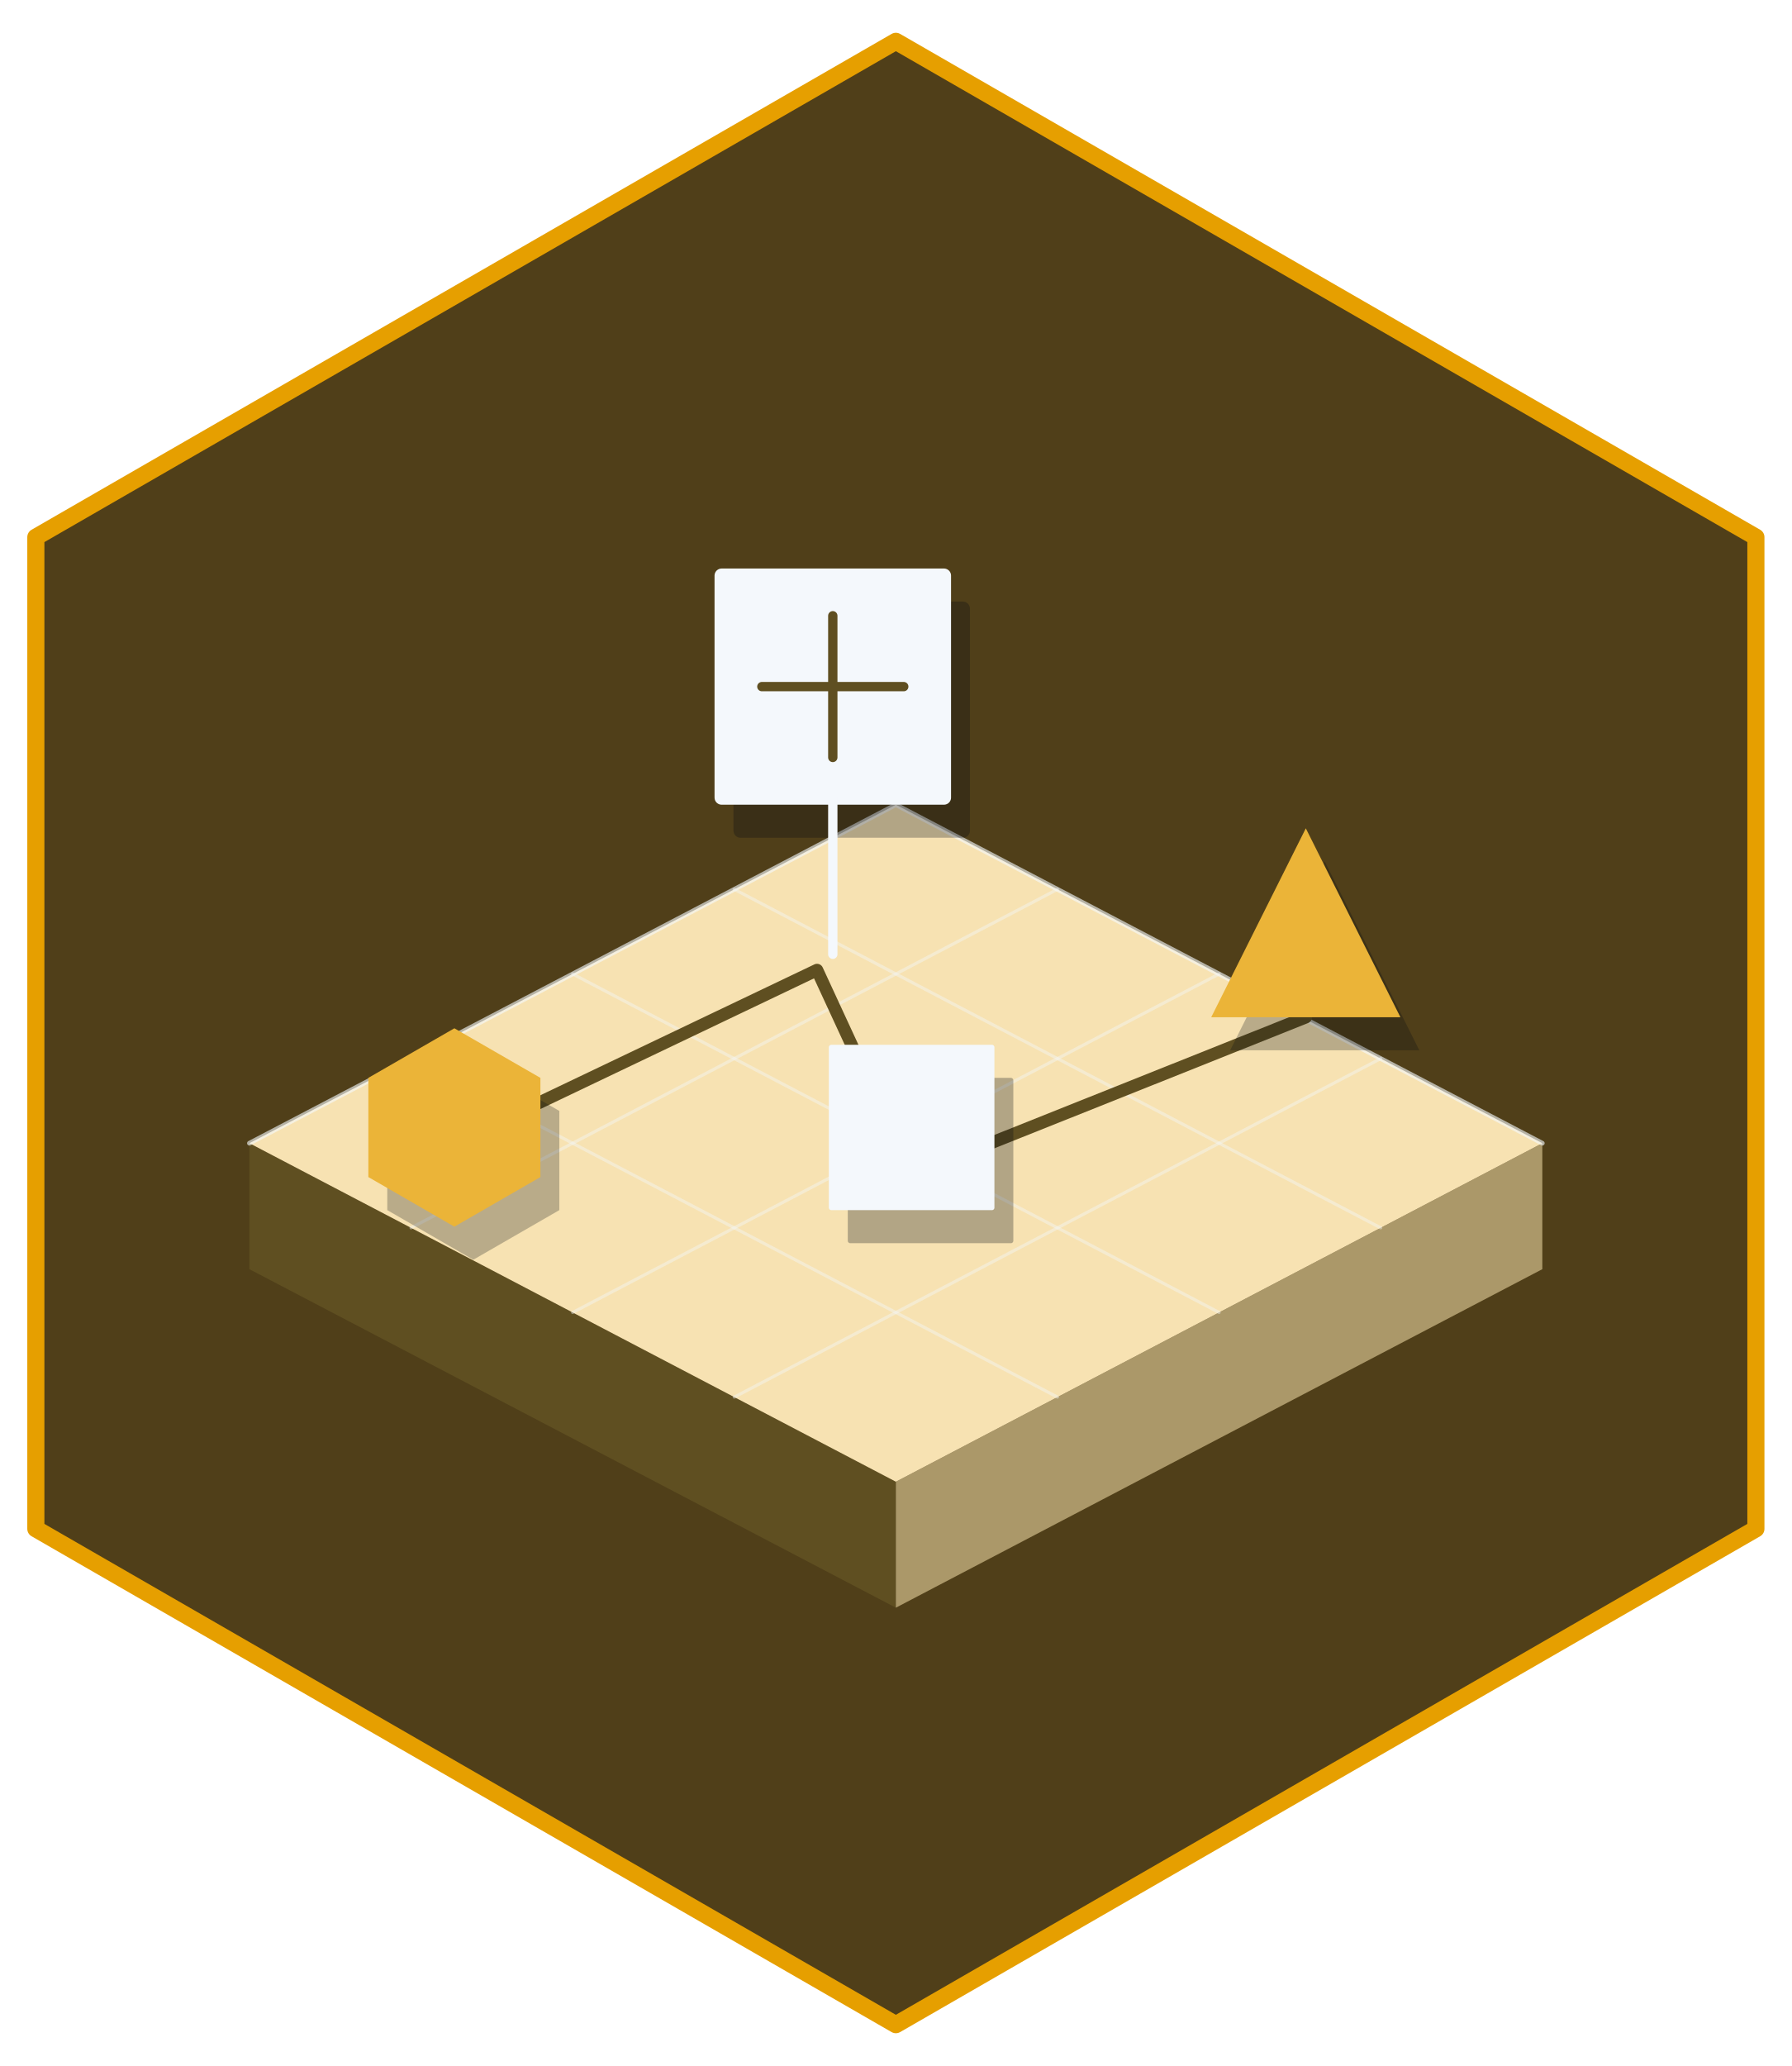
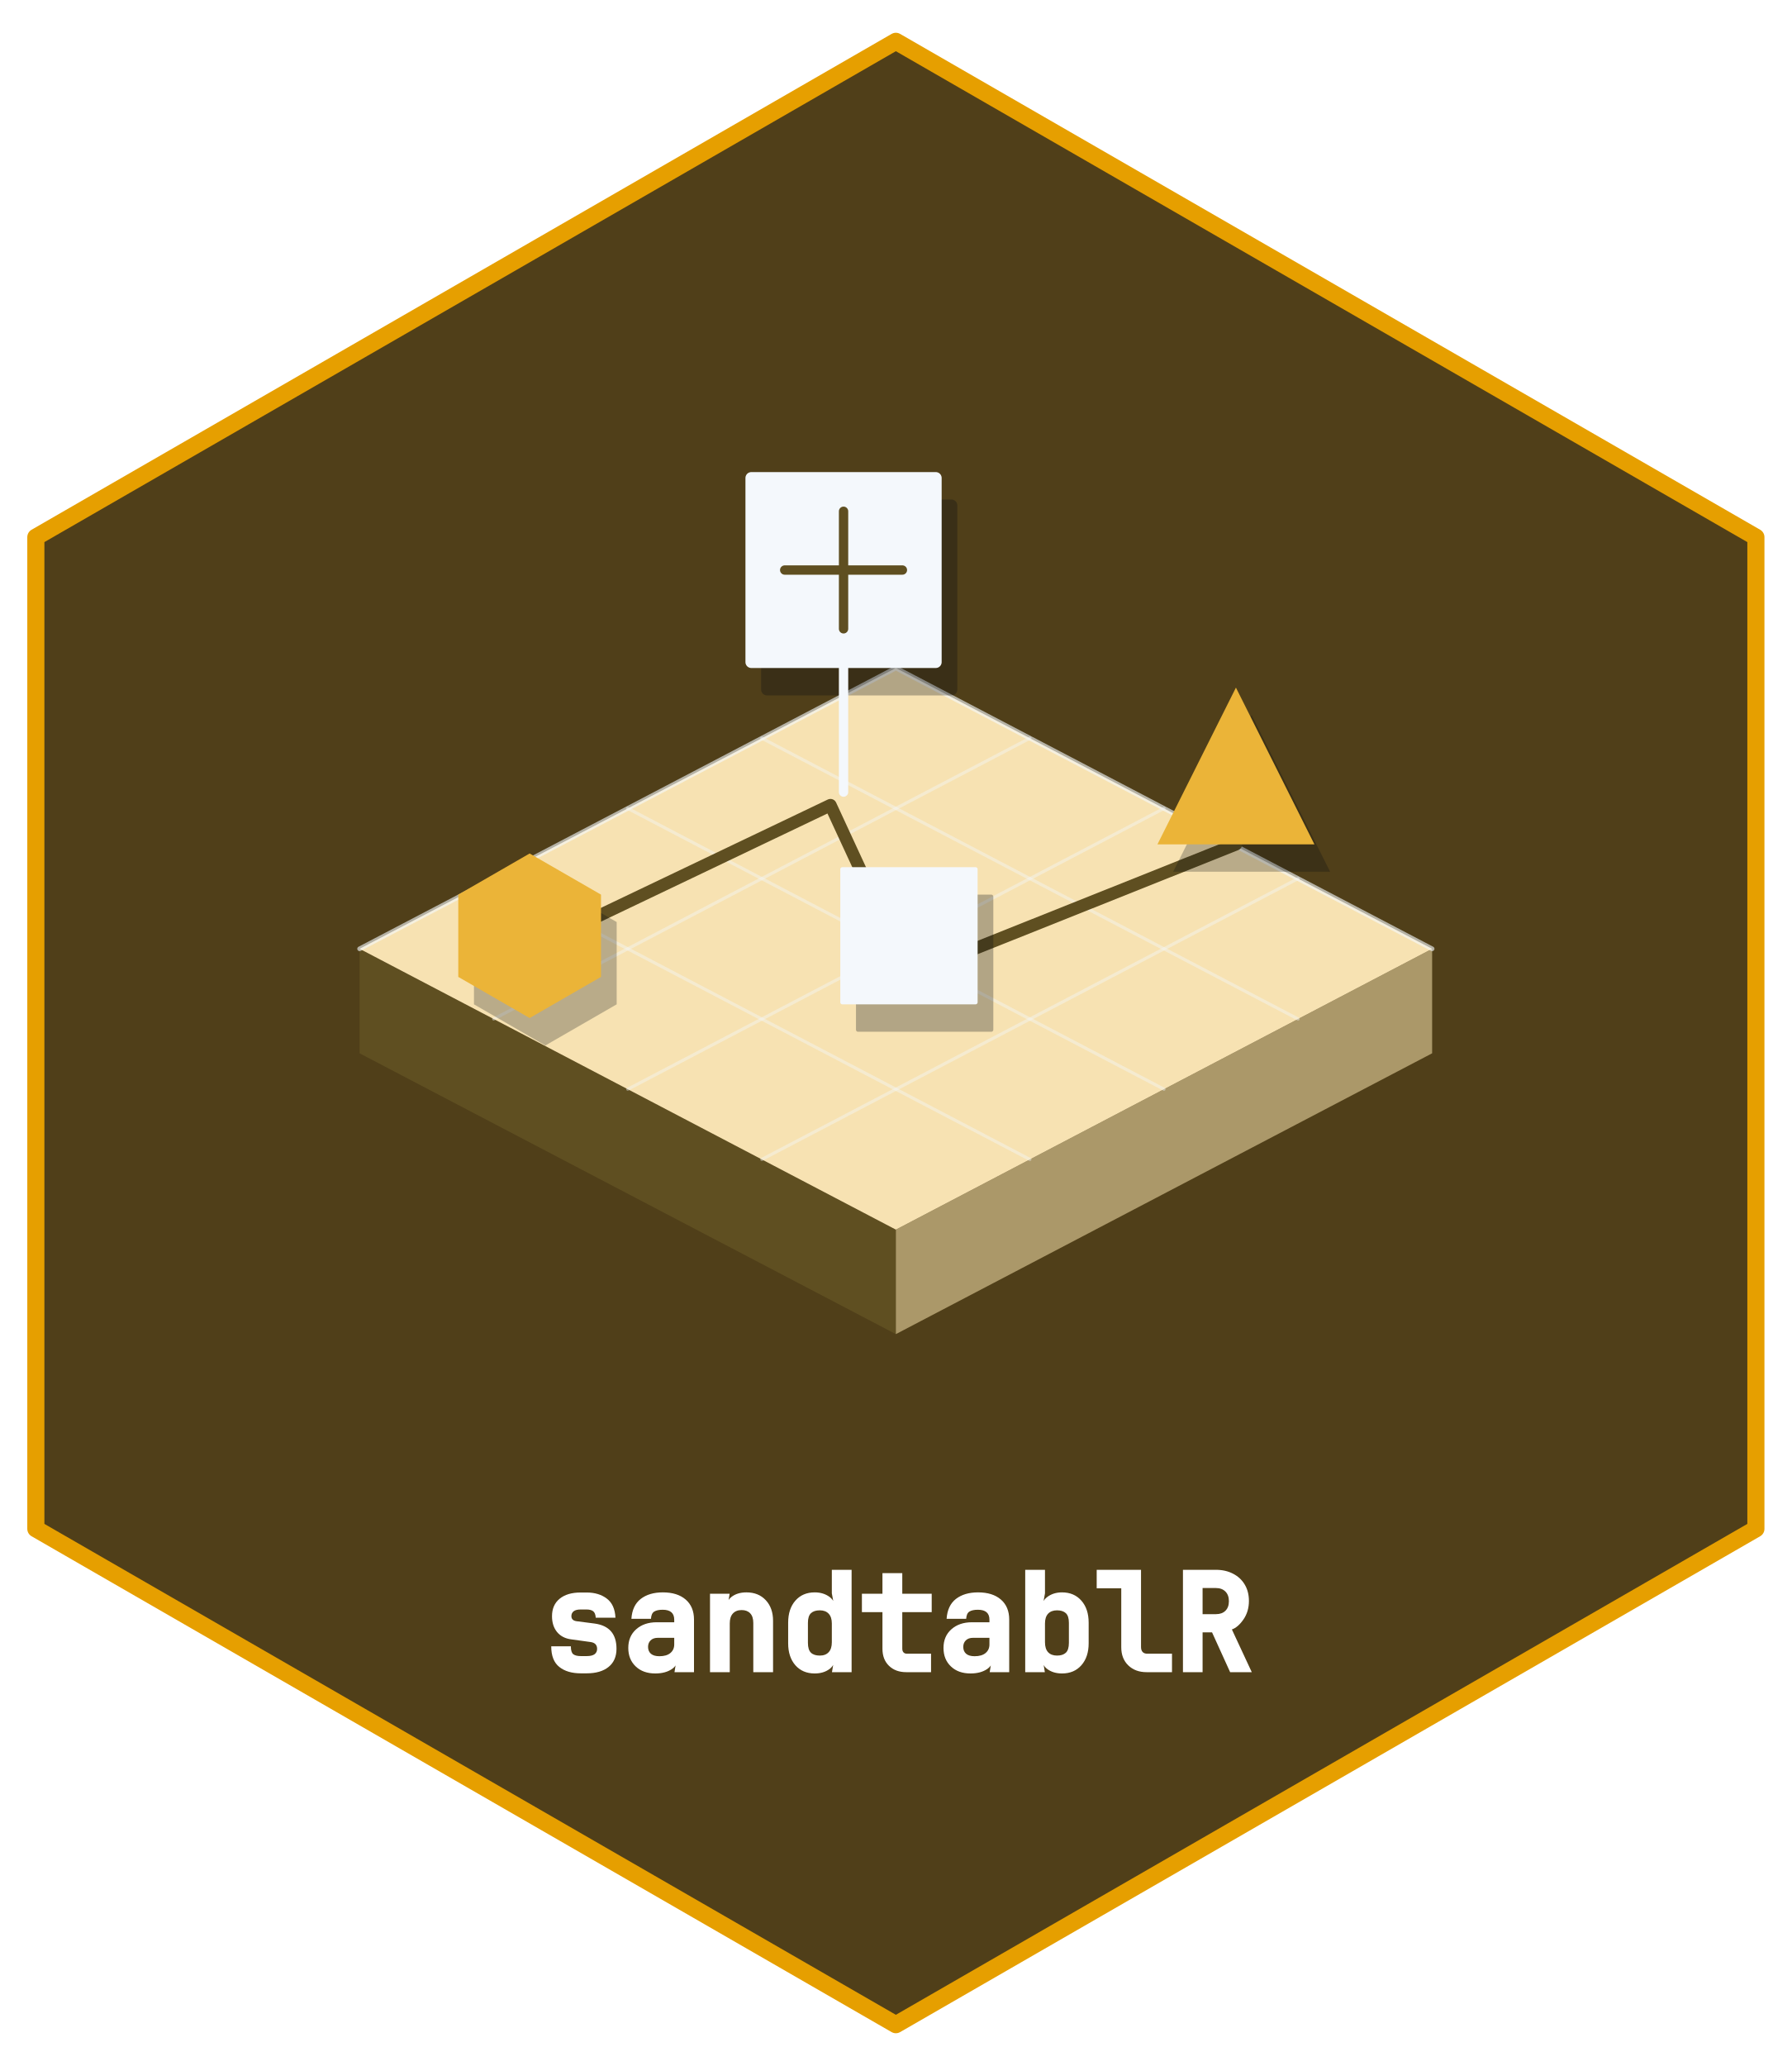
- <svg xmlns="http://www.w3.org/2000/svg" width="432pt" height="498pt" viewBox="0 0 432 498">
+ <svg xmlns="http://www.w3.org/2000/svg" xmlns:xlink="http://www.w3.org/1999/xlink" width="432" height="498" viewBox="0 0 432 498">
+   <defs>
+     <g>
+       <g id="glyph-0-0">
+         <path d="M 9.547 0.281 C 7.367 0.281 5.633 -0.234 4.344 -1.266 C 3.051 -2.297 2.406 -3.953 2.406 -6.234 L 7.141 -6.234 C 7.141 -5.266 7.332 -4.629 7.719 -4.328 C 8.113 -4.023 8.723 -3.875 9.547 -3.875 L 10.953 -3.875 C 11.816 -3.875 12.453 -4.023 12.859 -4.328 C 13.266 -4.641 13.469 -5.066 13.469 -5.609 C 13.469 -6.566 12.941 -7.117 11.891 -7.266 L 7.25 -7.906 C 5.781 -8.094 4.633 -8.68 3.812 -9.672 C 3 -10.672 2.594 -11.941 2.594 -13.484 C 2.594 -15.297 3.207 -16.703 4.438 -17.703 C 5.664 -18.703 7.348 -19.203 9.484 -19.203 L 10.922 -19.203 C 12.91 -19.203 14.547 -18.707 15.828 -17.719 C 17.109 -16.738 17.797 -15.207 17.891 -13.125 L 13.141 -13.125 C 13.086 -13.906 12.875 -14.43 12.5 -14.703 C 12.133 -14.973 11.609 -15.109 10.922 -15.109 L 9.484 -15.109 C 8.723 -15.109 8.16 -14.961 7.797 -14.672 C 7.441 -14.379 7.266 -13.992 7.266 -13.516 C 7.266 -12.805 7.688 -12.395 8.531 -12.281 L 12.875 -11.719 C 16.383 -11.238 18.141 -9.211 18.141 -5.641 C 18.141 -3.754 17.504 -2.297 16.234 -1.266 C 14.961 -0.234 13.203 0.281 10.953 0.281 Z M 9.547 0.281 " />
+       </g>
+       <g id="glyph-0-1">
+         <path d="M 8.5 0.312 C 6.531 0.312 4.953 -0.254 3.766 -1.391 C 2.578 -2.523 1.984 -4.008 1.984 -5.844 C 1.984 -7.707 2.613 -9.203 3.875 -10.328 C 5.145 -11.461 6.801 -12.031 8.844 -12.031 L 13.062 -12.031 L 13.062 -12.656 C 13.062 -14.25 12.133 -15.047 10.281 -15.047 C 9.383 -15.047 8.703 -14.898 8.234 -14.609 C 7.766 -14.316 7.504 -13.734 7.453 -12.859 L 2.734 -12.859 C 2.879 -15.004 3.629 -16.602 4.984 -17.656 C 6.348 -18.707 8.125 -19.234 10.312 -19.234 C 12.656 -19.234 14.492 -18.656 15.828 -17.5 C 17.16 -16.344 17.828 -14.738 17.828 -12.688 L 17.828 0 L 13.125 0 L 13.75 -3.922 L 13.781 -3.922 C 14.008 -2.555 13.598 -1.508 12.547 -0.781 C 11.492 -0.051 10.145 0.312 8.5 0.312 Z M 9.484 -3.844 C 10.629 -3.844 11.508 -4.098 12.125 -4.609 C 12.75 -5.129 13.062 -5.816 13.062 -6.672 L 13.062 -8.281 L 9.109 -8.281 C 8.367 -8.281 7.789 -8.078 7.375 -7.672 C 6.957 -7.266 6.75 -6.738 6.75 -6.094 C 6.75 -5.395 6.977 -4.844 7.438 -4.438 C 7.906 -4.039 8.586 -3.844 9.484 -3.844 Z M 9.484 -3.844 " />
+       </g>
+       <g id="glyph-0-2">
+         <path d="M 2.688 0 L 2.688 -18.906 L 7.422 -18.906 L 6.766 -14.891 C 6.535 -16.285 6.891 -17.359 7.828 -18.109 C 8.773 -18.859 9.988 -19.234 11.469 -19.234 C 13.406 -19.234 14.957 -18.609 16.125 -17.359 C 17.301 -16.109 17.891 -14.445 17.891 -12.375 L 17.891 0 L 13.125 0 L 13.125 -11.859 C 13.125 -12.898 12.875 -13.676 12.375 -14.188 C 11.883 -14.707 11.195 -14.969 10.312 -14.969 C 9.414 -14.969 8.711 -14.691 8.203 -14.141 C 7.703 -13.598 7.453 -12.805 7.453 -11.766 L 7.453 0 Z M 2.688 0 " />
+       </g>
+       <g id="glyph-0-3">
+         <path d="M 8.938 0.312 C 6.988 0.312 5.43 -0.348 4.266 -1.672 C 3.109 -3.004 2.531 -4.766 2.531 -6.953 L 2.531 -11.922 C 2.531 -14.141 3.109 -15.91 4.266 -17.234 C 5.43 -18.566 6.988 -19.234 8.938 -19.234 C 10.344 -19.234 11.539 -18.863 12.531 -18.125 C 13.52 -17.395 13.945 -16.328 13.812 -14.922 L 13.062 -19 L 13.062 -24.672 L 17.828 -24.672 L 17.828 0 L 13.094 0 L 13.75 -3.984 C 13.906 -2.578 13.5 -1.508 12.531 -0.781 C 11.562 -0.051 10.363 0.312 8.938 0.312 Z M 10.156 -4 C 11.082 -4 11.797 -4.27 12.297 -4.812 C 12.805 -5.352 13.062 -6.156 13.062 -7.219 L 13.062 -11.734 C 13.062 -12.766 12.805 -13.551 12.297 -14.094 C 11.797 -14.633 11.082 -14.906 10.156 -14.906 C 9.227 -14.906 8.52 -14.676 8.031 -14.219 C 7.539 -13.758 7.297 -12.984 7.297 -11.891 L 7.297 -7.062 C 7.297 -5.945 7.539 -5.156 8.031 -4.688 C 8.52 -4.227 9.227 -4 10.156 -4 Z M 10.156 -4 " />
+       </g>
+       <g id="glyph-0-4">
+         <path d="M 12.016 0 C 10.285 0 8.895 -0.508 7.844 -1.531 C 6.789 -2.551 6.266 -3.922 6.266 -5.641 L 6.266 -14.469 L 1.312 -14.469 L 1.312 -18.906 L 6.266 -18.906 L 6.266 -23.875 L 11.047 -23.875 L 11.047 -18.906 L 18.141 -18.906 L 18.141 -14.469 L 11.047 -14.469 L 11.047 -5.688 C 11.047 -5.289 11.145 -4.984 11.344 -4.766 C 11.539 -4.555 11.816 -4.453 12.172 -4.453 L 17.984 -4.453 L 17.984 0 Z M 12.016 0 " />
+       </g>
+       <g id="glyph-0-5">
+         <path d="M 11.562 0.312 C 10.133 0.312 8.938 -0.051 7.969 -0.781 C 7.008 -1.508 6.609 -2.578 6.766 -3.984 L 7.422 0 L 2.688 0 L 2.688 -24.672 L 7.453 -24.672 L 7.453 -19 L 6.703 -14.922 C 6.566 -16.305 6.992 -17.367 7.984 -18.109 C 8.973 -18.859 10.164 -19.234 11.562 -19.234 C 13.508 -19.234 15.066 -18.566 16.234 -17.234 C 17.398 -15.91 17.984 -14.141 17.984 -11.922 L 17.984 -6.953 C 17.984 -4.766 17.398 -3.004 16.234 -1.672 C 15.066 -0.348 13.508 0.312 11.562 0.312 Z M 10.359 -4 C 11.285 -4 11.992 -4.227 12.484 -4.688 C 12.973 -5.156 13.219 -5.945 13.219 -7.062 L 13.219 -11.891 C 13.219 -12.984 12.973 -13.758 12.484 -14.219 C 11.992 -14.676 11.285 -14.906 10.359 -14.906 C 9.43 -14.906 8.711 -14.633 8.203 -14.094 C 7.703 -13.551 7.453 -12.766 7.453 -11.734 L 7.453 -7.219 C 7.453 -6.156 7.703 -5.352 8.203 -4.812 C 8.711 -4.27 9.43 -4 10.359 -4 Z M 10.359 -4 " />
+       </g>
+       <g id="glyph-0-6">
+         <path d="M 12.969 0 C 11.133 0 9.656 -0.547 8.531 -1.641 C 7.406 -2.734 6.844 -4.188 6.844 -6 L 6.844 -20.219 L 0.922 -20.219 L 0.922 -24.672 L 11.609 -24.672 L 11.609 -6.062 C 11.609 -5.539 11.738 -5.141 12 -4.859 C 12.258 -4.586 12.629 -4.453 13.109 -4.453 L 19.078 -4.453 L 19.078 0 Z M 12.969 0 " />
+       </g>
+       <g id="glyph-0-7">
+         <path d="M 2.719 0 L 2.719 -24.672 L 10.672 -24.672 C 12.223 -24.672 13.598 -24.359 14.797 -23.734 C 16.004 -23.117 16.941 -22.25 17.609 -21.125 C 18.285 -20 18.625 -18.68 18.625 -17.172 C 18.625 -15.473 18.188 -13.988 17.312 -12.719 C 16.445 -11.457 15.516 -10.648 14.516 -10.297 L 19.312 0 L 14.094 0 L 9.734 -9.594 L 7.453 -9.594 L 7.453 0 Z M 7.453 -13.984 L 10.672 -13.984 C 11.648 -13.984 12.414 -14.258 12.969 -14.812 C 13.52 -15.363 13.797 -16.129 13.797 -17.109 C 13.797 -18.098 13.516 -18.875 12.953 -19.438 C 12.391 -20 11.629 -20.281 10.672 -20.281 L 7.453 -20.281 Z M 7.453 -13.984 " />
+       </g>
+     </g>
+   </defs>
  <path fill-rule="nonzero" fill="rgb(31.373%, 24.706%, 9.804%)" fill-opacity="1" stroke-width="4.125" stroke-linecap="round" stroke-linejoin="round" stroke="rgb(90.196%, 62.353%, 0%)" stroke-opacity="1" stroke-miterlimit="10" d="M 216 9.961 L 423.359 129.48 L 423.359 368.52 L 216 488.039 L 8.641 368.52 L 8.641 129.48 Z M 216 9.961 " />
-   <path fill-rule="nonzero" fill="rgb(37.255%, 30.98%, 12.941%)" fill-opacity="1" d="M 60.133 275.566 L 216 357.164 L 216 387.527 L 60.133 305.93 Z M 60.133 275.566 " />
-   <path fill-rule="nonzero" fill="rgb(67.059%, 59.608%, 41.176%)" fill-opacity="1" d="M 216 357.164 L 371.867 275.566 L 371.867 305.93 L 216 387.527 Z M 216 357.164 " />
-   <path fill-rule="nonzero" fill="rgb(96.863%, 88.627%, 69.804%)" fill-opacity="1" d="M 60.133 275.566 L 216 193.969 L 371.867 275.566 L 216 357.164 Z M 60.133 275.566 " />
-   <path fill="none" stroke-width="0.75" stroke-linecap="round" stroke-linejoin="round" stroke="rgb(95.686%, 97.255%, 98.824%)" stroke-opacity="0.4" stroke-miterlimit="10" d="M 99.102 255.168 L 254.965 336.766 " />
-   <path fill="none" stroke-width="0.75" stroke-linecap="round" stroke-linejoin="round" stroke="rgb(95.686%, 97.255%, 98.824%)" stroke-opacity="0.4" stroke-miterlimit="10" d="M 177.035 336.766 L 332.898 255.168 " />
-   <path fill="none" stroke-width="0.75" stroke-linecap="round" stroke-linejoin="round" stroke="rgb(95.686%, 97.255%, 98.824%)" stroke-opacity="0.4" stroke-miterlimit="10" d="M 138.066 234.77 L 293.934 316.367 " />
-   <path fill="none" stroke-width="0.75" stroke-linecap="round" stroke-linejoin="round" stroke="rgb(95.686%, 97.255%, 98.824%)" stroke-opacity="0.4" stroke-miterlimit="10" d="M 138.066 316.367 L 293.934 234.77 " />
-   <path fill="none" stroke-width="0.75" stroke-linecap="round" stroke-linejoin="round" stroke="rgb(95.686%, 97.255%, 98.824%)" stroke-opacity="0.4" stroke-miterlimit="10" d="M 177.035 214.367 L 332.898 295.965 " />
-   <path fill="none" stroke-width="0.75" stroke-linecap="round" stroke-linejoin="round" stroke="rgb(95.686%, 97.255%, 98.824%)" stroke-opacity="0.4" stroke-miterlimit="10" d="M 99.102 295.965 L 254.965 214.367 " />
-   <path fill="none" stroke-width="1.125" stroke-linecap="round" stroke-linejoin="round" stroke="rgb(95.686%, 97.255%, 98.824%)" stroke-opacity="0.62" stroke-miterlimit="10" d="M 60.133 275.566 L 216 193.969 L 371.867 275.566 " />
-   <path fill="none" stroke-width="3" stroke-linecap="round" stroke-linejoin="round" stroke="rgb(37.255%, 30.98%, 12.941%)" stroke-opacity="1" stroke-miterlimit="10" d="M 109.555 275.566 L 196.992 233.82 L 219.801 283.156 L 314.84 245.203 " />
-   <path fill-rule="nonzero" fill="rgb(1.176%, 3.922%, 7.059%)" fill-opacity="0.251" d="M 114.117 255.832 L 93.375 267.785 L 93.375 291.695 L 114.117 303.652 L 134.859 291.695 L 134.859 267.785 Z M 114.117 255.832 " />
-   <path fill-rule="nonzero" fill="rgb(92.157%, 70.588%, 21.961%)" fill-opacity="1" d="M 109.555 247.863 L 88.812 259.816 L 88.812 283.727 L 109.555 295.684 L 130.297 283.727 L 130.297 259.816 Z M 109.555 247.863 " />
-   <path fill-rule="nonzero" fill="rgb(1.176%, 3.922%, 7.059%)" fill-opacity="0.278" d="M 205.004 299.668 L 243.723 299.668 L 243.699 299.668 L 243.797 299.664 L 243.891 299.645 L 243.98 299.609 L 244.062 299.562 L 244.137 299.5 L 244.203 299.43 L 244.254 299.348 L 244.293 299.258 L 244.312 299.164 L 244.32 299.07 L 244.32 260.414 L 244.312 260.32 L 244.293 260.227 L 244.254 260.137 L 244.203 260.055 L 244.137 259.984 L 244.062 259.922 L 243.98 259.875 L 243.891 259.84 L 243.797 259.82 L 243.723 259.816 L 205.004 259.816 L 205.074 259.82 L 204.98 259.816 L 204.883 259.828 L 204.789 259.855 L 204.703 259.898 L 204.625 259.953 L 204.555 260.02 L 204.496 260.094 L 204.453 260.18 L 204.422 260.27 L 204.406 260.367 L 204.406 299.07 L 204.406 299.02 L 204.406 299.117 L 204.422 299.211 L 204.453 299.305 L 204.496 299.387 L 204.555 299.465 L 204.625 299.531 L 204.703 299.586 L 204.789 299.629 L 204.883 299.656 L 204.98 299.668 Z M 205.004 299.668 " />
-   <path fill-rule="nonzero" fill="rgb(95.686%, 97.255%, 98.824%)" fill-opacity="1" d="M 200.441 291.695 L 239.164 291.695 L 239.137 291.695 L 239.234 291.691 L 239.328 291.672 L 239.418 291.641 L 239.5 291.59 L 239.578 291.531 L 239.641 291.457 L 239.691 291.375 L 239.73 291.289 L 239.754 291.195 L 239.762 291.098 L 239.762 252.445 L 239.754 252.348 L 239.73 252.254 L 239.691 252.168 L 239.641 252.086 L 239.578 252.012 L 239.5 251.953 L 239.418 251.902 L 239.328 251.871 L 239.234 251.852 L 239.164 251.848 L 200.441 251.848 L 200.512 251.852 L 200.418 251.848 L 200.32 251.859 L 200.23 251.887 L 200.141 251.926 L 200.062 251.98 L 199.992 252.047 L 199.938 252.125 L 199.891 252.211 L 199.859 252.301 L 199.844 252.395 L 199.844 291.098 L 199.844 291.051 L 199.844 291.148 L 199.859 291.242 L 199.891 291.332 L 199.938 291.418 L 199.992 291.496 L 200.062 291.562 L 200.141 291.617 L 200.23 291.656 L 200.32 291.684 L 200.418 291.695 Z M 200.441 291.695 " />
-   <path fill-rule="nonzero" fill="rgb(1.176%, 3.922%, 7.059%)" fill-opacity="0.251" d="M 296.594 253.176 L 319.402 207.633 L 342.215 253.176 Z M 296.594 253.176 " />
-   <path fill-rule="nonzero" fill="rgb(92.157%, 70.588%, 21.961%)" fill-opacity="1" d="M 292.031 245.203 L 314.84 199.66 L 337.652 245.203 Z M 292.031 245.203 " />
-   <path fill-rule="nonzero" fill="rgb(1.176%, 3.922%, 7.059%)" fill-opacity="0.278" d="M 178.551 201.938 L 232.16 201.938 L 232.09 201.938 L 232.367 201.926 L 232.637 201.871 L 232.891 201.773 L 233.129 201.637 L 233.344 201.461 L 233.523 201.258 L 233.672 201.023 L 233.781 200.773 L 233.844 200.504 L 233.867 200.23 L 233.867 146.719 L 233.844 146.445 L 233.781 146.176 L 233.672 145.922 L 233.523 145.691 L 233.344 145.484 L 233.129 145.312 L 232.891 145.176 L 232.637 145.078 L 232.367 145.023 L 232.16 145.008 L 178.551 145.008 L 178.758 145.023 L 178.484 145.012 L 178.211 145.043 L 177.945 145.121 L 177.699 145.238 L 177.473 145.395 L 177.273 145.586 L 177.109 145.805 L 176.98 146.047 L 176.895 146.309 L 176.848 146.578 L 176.844 146.719 L 176.844 200.23 L 176.848 200.094 L 176.848 200.367 L 176.895 200.641 L 176.98 200.898 L 177.109 201.145 L 177.273 201.363 L 177.473 201.555 L 177.699 201.711 L 177.945 201.828 L 178.211 201.902 L 178.484 201.938 Z M 178.551 201.938 " />
-   <path fill-rule="nonzero" fill="rgb(95.686%, 97.255%, 98.824%)" fill-opacity="1" d="M 173.988 193.969 L 227.598 193.969 L 227.527 193.969 L 227.805 193.957 L 228.074 193.902 L 228.328 193.805 L 228.566 193.668 L 228.781 193.492 L 228.965 193.285 L 229.109 193.055 L 229.219 192.801 L 229.285 192.535 L 229.305 192.262 L 229.305 138.746 L 229.285 138.473 L 229.219 138.207 L 229.109 137.953 L 228.965 137.723 L 228.781 137.516 L 228.566 137.344 L 228.328 137.203 L 228.074 137.105 L 227.805 137.051 L 227.598 137.039 L 173.988 137.039 L 174.195 137.051 L 173.922 137.039 L 173.648 137.074 L 173.383 137.152 L 173.137 137.27 L 172.91 137.426 L 172.711 137.613 L 172.547 137.836 L 172.418 138.078 L 172.332 138.34 L 172.289 138.609 L 172.281 138.746 L 172.281 192.262 L 172.289 192.125 L 172.289 192.398 L 172.332 192.668 L 172.418 192.93 L 172.547 193.172 L 172.711 193.395 L 172.91 193.582 L 173.137 193.738 L 173.383 193.859 L 173.648 193.934 L 173.922 193.969 Z M 173.988 193.969 " />
-   <path fill="none" stroke-width="2.25" stroke-linecap="round" stroke-linejoin="round" stroke="rgb(37.255%, 30.98%, 12.941%)" stroke-opacity="1" stroke-miterlimit="10" d="M 183.688 165.504 L 217.902 165.504 " />
-   <path fill="none" stroke-width="2.25" stroke-linecap="round" stroke-linejoin="round" stroke="rgb(37.255%, 30.98%, 12.941%)" stroke-opacity="1" stroke-miterlimit="10" d="M 200.793 182.582 L 200.793 148.426 " />
-   <path fill="none" stroke-width="2.25" stroke-linecap="round" stroke-linejoin="round" stroke="rgb(95.686%, 97.255%, 98.824%)" stroke-opacity="1" stroke-miterlimit="10" d="M 200.793 192.07 L 200.793 230.023 " />
+   <path fill-rule="nonzero" fill="rgb(37.255%, 30.98%, 12.941%)" fill-opacity="1" d="M 86.703 228.707 L 216 296.398 L 216 321.586 L 86.703 253.895 Z M 86.703 228.707 " />
+   <path fill-rule="nonzero" fill="rgb(67.059%, 59.608%, 41.176%)" fill-opacity="1" d="M 216 296.398 L 345.297 228.707 L 345.297 253.895 L 216 321.586 Z M 216 296.398 " />
+   <path fill-rule="nonzero" fill="rgb(96.863%, 88.627%, 69.804%)" fill-opacity="1" d="M 86.703 228.707 L 216 161.02 L 345.297 228.707 L 216 296.398 Z M 86.703 228.707 " />
+   <path fill="none" stroke-width="0.75" stroke-linecap="round" stroke-linejoin="round" stroke="rgb(95.686%, 97.255%, 98.824%)" stroke-opacity="0.4" stroke-miterlimit="10" d="M 119.027 211.785 L 248.324 279.477 " />
+   <path fill="none" stroke-width="0.75" stroke-linecap="round" stroke-linejoin="round" stroke="rgb(95.686%, 97.255%, 98.824%)" stroke-opacity="0.4" stroke-miterlimit="10" d="M 183.676 279.477 L 312.973 211.785 " />
+   <path fill="none" stroke-width="0.75" stroke-linecap="round" stroke-linejoin="round" stroke="rgb(95.686%, 97.255%, 98.824%)" stroke-opacity="0.4" stroke-miterlimit="10" d="M 151.352 194.863 L 280.648 262.555 " />
+   <path fill="none" stroke-width="0.75" stroke-linecap="round" stroke-linejoin="round" stroke="rgb(95.686%, 97.255%, 98.824%)" stroke-opacity="0.4" stroke-miterlimit="10" d="M 151.352 262.555 L 280.648 194.863 " />
+   <path fill="none" stroke-width="0.75" stroke-linecap="round" stroke-linejoin="round" stroke="rgb(95.686%, 97.255%, 98.824%)" stroke-opacity="0.4" stroke-miterlimit="10" d="M 183.676 177.941 L 312.973 245.629 " />
+   <path fill="none" stroke-width="0.75" stroke-linecap="round" stroke-linejoin="round" stroke="rgb(95.686%, 97.255%, 98.824%)" stroke-opacity="0.4" stroke-miterlimit="10" d="M 119.027 245.629 L 248.324 177.941 " />
+   <path fill="none" stroke-width="1.125" stroke-linecap="round" stroke-linejoin="round" stroke="rgb(95.686%, 97.255%, 98.824%)" stroke-opacity="0.62" stroke-miterlimit="10" d="M 86.703 228.707 L 216 161.02 L 345.297 228.707 " />
+   <path fill="none" stroke-width="3" stroke-linecap="round" stroke-linejoin="round" stroke="rgb(37.255%, 30.98%, 12.941%)" stroke-opacity="1" stroke-miterlimit="10" d="M 127.699 228.707 L 200.23 194.078 L 219.152 235.004 L 297.992 203.523 " />
+   <path fill-rule="nonzero" fill="rgb(1.176%, 3.922%, 7.059%)" fill-opacity="0.251" d="M 131.484 212.336 L 114.277 222.254 L 114.277 242.09 L 131.484 252.008 L 148.688 242.09 L 148.688 222.254 Z M 131.484 212.336 " />
+   <path fill-rule="nonzero" fill="rgb(92.157%, 70.588%, 21.961%)" fill-opacity="1" d="M 127.699 205.727 L 110.492 215.645 L 110.492 235.477 L 127.699 245.395 L 144.906 235.477 L 144.906 215.645 Z M 127.699 205.727 " />
+   <path fill-rule="nonzero" fill="rgb(1.176%, 3.922%, 7.059%)" fill-opacity="0.278" d="M 206.879 248.699 L 239 248.699 L 238.977 248.699 L 239.059 248.695 L 239.137 248.68 L 239.211 248.652 L 239.281 248.613 L 239.344 248.562 L 239.395 248.504 L 239.438 248.434 L 239.469 248.363 L 239.488 248.285 L 239.496 248.203 L 239.496 216.137 L 239.488 216.059 L 239.469 215.98 L 239.438 215.91 L 239.395 215.84 L 239.344 215.781 L 239.281 215.73 L 239.211 215.691 L 239.137 215.664 L 239.059 215.645 L 206.879 215.645 L 206.938 215.645 L 206.855 215.645 L 206.777 215.652 L 206.703 215.676 L 206.629 215.711 L 206.562 215.754 L 206.508 215.809 L 206.457 215.875 L 206.422 215.945 L 206.395 216.02 L 206.383 216.098 L 206.383 248.203 L 206.383 248.164 L 206.383 248.246 L 206.395 248.324 L 206.422 248.398 L 206.457 248.469 L 206.508 248.535 L 206.562 248.59 L 206.629 248.633 L 206.703 248.668 L 206.777 248.691 L 206.855 248.699 Z M 206.879 248.699 " />
+   <path fill-rule="nonzero" fill="rgb(95.686%, 97.255%, 98.824%)" fill-opacity="1" d="M 203.094 242.09 L 235.215 242.09 L 235.195 242.09 L 235.273 242.086 L 235.352 242.07 L 235.426 242.043 L 235.496 242 L 235.559 241.949 L 235.609 241.891 L 235.652 241.824 L 235.684 241.75 L 235.703 241.672 L 235.711 241.594 L 235.711 209.527 L 235.703 209.449 L 235.684 209.371 L 235.652 209.297 L 235.609 209.23 L 235.559 209.168 L 235.496 209.117 L 235.426 209.078 L 235.352 209.051 L 235.273 209.035 L 235.215 209.031 L 203.094 209.031 L 203.152 209.035 L 203.074 209.031 L 202.992 209.043 L 202.918 209.062 L 202.844 209.098 L 202.781 209.145 L 202.723 209.199 L 202.676 209.262 L 202.637 209.332 L 202.613 209.41 L 202.598 209.488 L 202.598 241.594 L 202.598 241.555 L 202.598 241.633 L 202.613 241.711 L 202.637 241.789 L 202.676 241.859 L 202.723 241.922 L 202.781 241.977 L 202.844 242.023 L 202.918 242.059 L 202.992 242.078 L 203.074 242.09 Z M 203.094 242.09 " />
+   <path fill-rule="nonzero" fill="rgb(1.176%, 3.922%, 7.059%)" fill-opacity="0.251" d="M 282.855 210.133 L 301.777 172.352 L 320.699 210.133 Z M 282.855 210.133 " />
+   <path fill-rule="nonzero" fill="rgb(92.157%, 70.588%, 21.961%)" fill-opacity="1" d="M 279.07 203.523 L 297.992 165.742 L 316.914 203.523 Z M 279.07 203.523 " />
+   <path fill-rule="nonzero" fill="rgb(1.176%, 3.922%, 7.059%)" fill-opacity="0.278" d="M 184.934 167.629 L 229.406 167.629 L 229.348 167.629 L 229.574 167.621 L 229.801 167.574 L 230.012 167.492 L 230.211 167.379 L 230.387 167.234 L 230.539 167.066 L 230.66 166.871 L 230.75 166.664 L 230.805 166.441 L 230.82 166.215 L 230.82 121.82 L 230.805 121.594 L 230.75 121.375 L 230.66 121.164 L 230.539 120.973 L 230.387 120.801 L 230.211 120.656 L 230.012 120.543 L 229.801 120.461 L 229.574 120.414 L 229.406 120.406 L 184.934 120.406 L 185.105 120.414 L 184.879 120.406 L 184.652 120.434 L 184.434 120.496 L 184.227 120.594 L 184.039 120.723 L 183.875 120.883 L 183.738 121.066 L 183.633 121.266 L 183.559 121.484 L 183.523 121.707 L 183.52 121.82 L 183.52 166.215 L 183.523 166.102 L 183.523 166.328 L 183.559 166.555 L 183.633 166.77 L 183.738 166.973 L 183.875 167.152 L 184.039 167.312 L 184.227 167.441 L 184.434 167.539 L 184.652 167.602 L 184.879 167.629 Z M 184.934 167.629 " />
+   <path fill-rule="nonzero" fill="rgb(95.686%, 97.255%, 98.824%)" fill-opacity="1" d="M 181.148 161.02 L 225.621 161.02 L 225.562 161.02 L 225.793 161.008 L 226.016 160.965 L 226.227 160.883 L 226.426 160.77 L 226.602 160.625 L 226.754 160.453 L 226.875 160.262 L 226.965 160.051 L 227.02 159.828 L 227.039 159.602 L 227.039 115.211 L 227.02 114.984 L 226.965 114.762 L 226.875 114.551 L 226.754 114.359 L 226.602 114.188 L 226.426 114.043 L 226.227 113.93 L 226.016 113.852 L 225.793 113.805 L 225.621 113.793 L 181.148 113.793 L 181.32 113.805 L 181.094 113.793 L 180.867 113.824 L 180.648 113.887 L 180.441 113.984 L 180.254 114.113 L 180.09 114.27 L 179.953 114.453 L 179.848 114.656 L 179.773 114.871 L 179.738 115.098 L 179.734 115.211 L 179.734 159.602 L 179.738 159.488 L 179.738 159.715 L 179.773 159.941 L 179.848 160.156 L 179.953 160.359 L 180.09 160.543 L 180.254 160.699 L 180.441 160.828 L 180.648 160.926 L 180.867 160.992 L 181.094 161.02 Z M 181.148 161.02 " />
+   <path fill="none" stroke-width="2.25" stroke-linecap="round" stroke-linejoin="round" stroke="rgb(37.255%, 30.98%, 12.941%)" stroke-opacity="1" stroke-miterlimit="10" d="M 189.195 137.406 L 217.578 137.406 " />
+   <path fill="none" stroke-width="2.25" stroke-linecap="round" stroke-linejoin="round" stroke="rgb(37.255%, 30.98%, 12.941%)" stroke-opacity="1" stroke-miterlimit="10" d="M 203.387 151.574 L 203.387 123.238 " />
+   <path fill="none" stroke-width="2.25" stroke-linecap="round" stroke-linejoin="round" stroke="rgb(95.686%, 97.255%, 98.824%)" stroke-opacity="1" stroke-miterlimit="10" d="M 203.387 159.445 L 203.387 190.93 " />
+   <g fill="rgb(100%, 100%, 100%)" fill-opacity="1">
+     <use xlink:href="#glyph-0-0" x="130.5" y="403.069" />
+     <use xlink:href="#glyph-0-1" x="149.5" y="403.069" />
+     <use xlink:href="#glyph-0-2" x="168.5" y="403.069" />
+     <use xlink:href="#glyph-0-3" x="187.5" y="403.069" />
+     <use xlink:href="#glyph-0-4" x="206.5" y="403.069" />
+     <use xlink:href="#glyph-0-1" x="225.5" y="403.069" />
+     <use xlink:href="#glyph-0-5" x="244.5" y="403.069" />
+     <use xlink:href="#glyph-0-6" x="263.5" y="403.069" />
+     <use xlink:href="#glyph-0-7" x="282.5" y="403.069" />
+   </g>
</svg>
